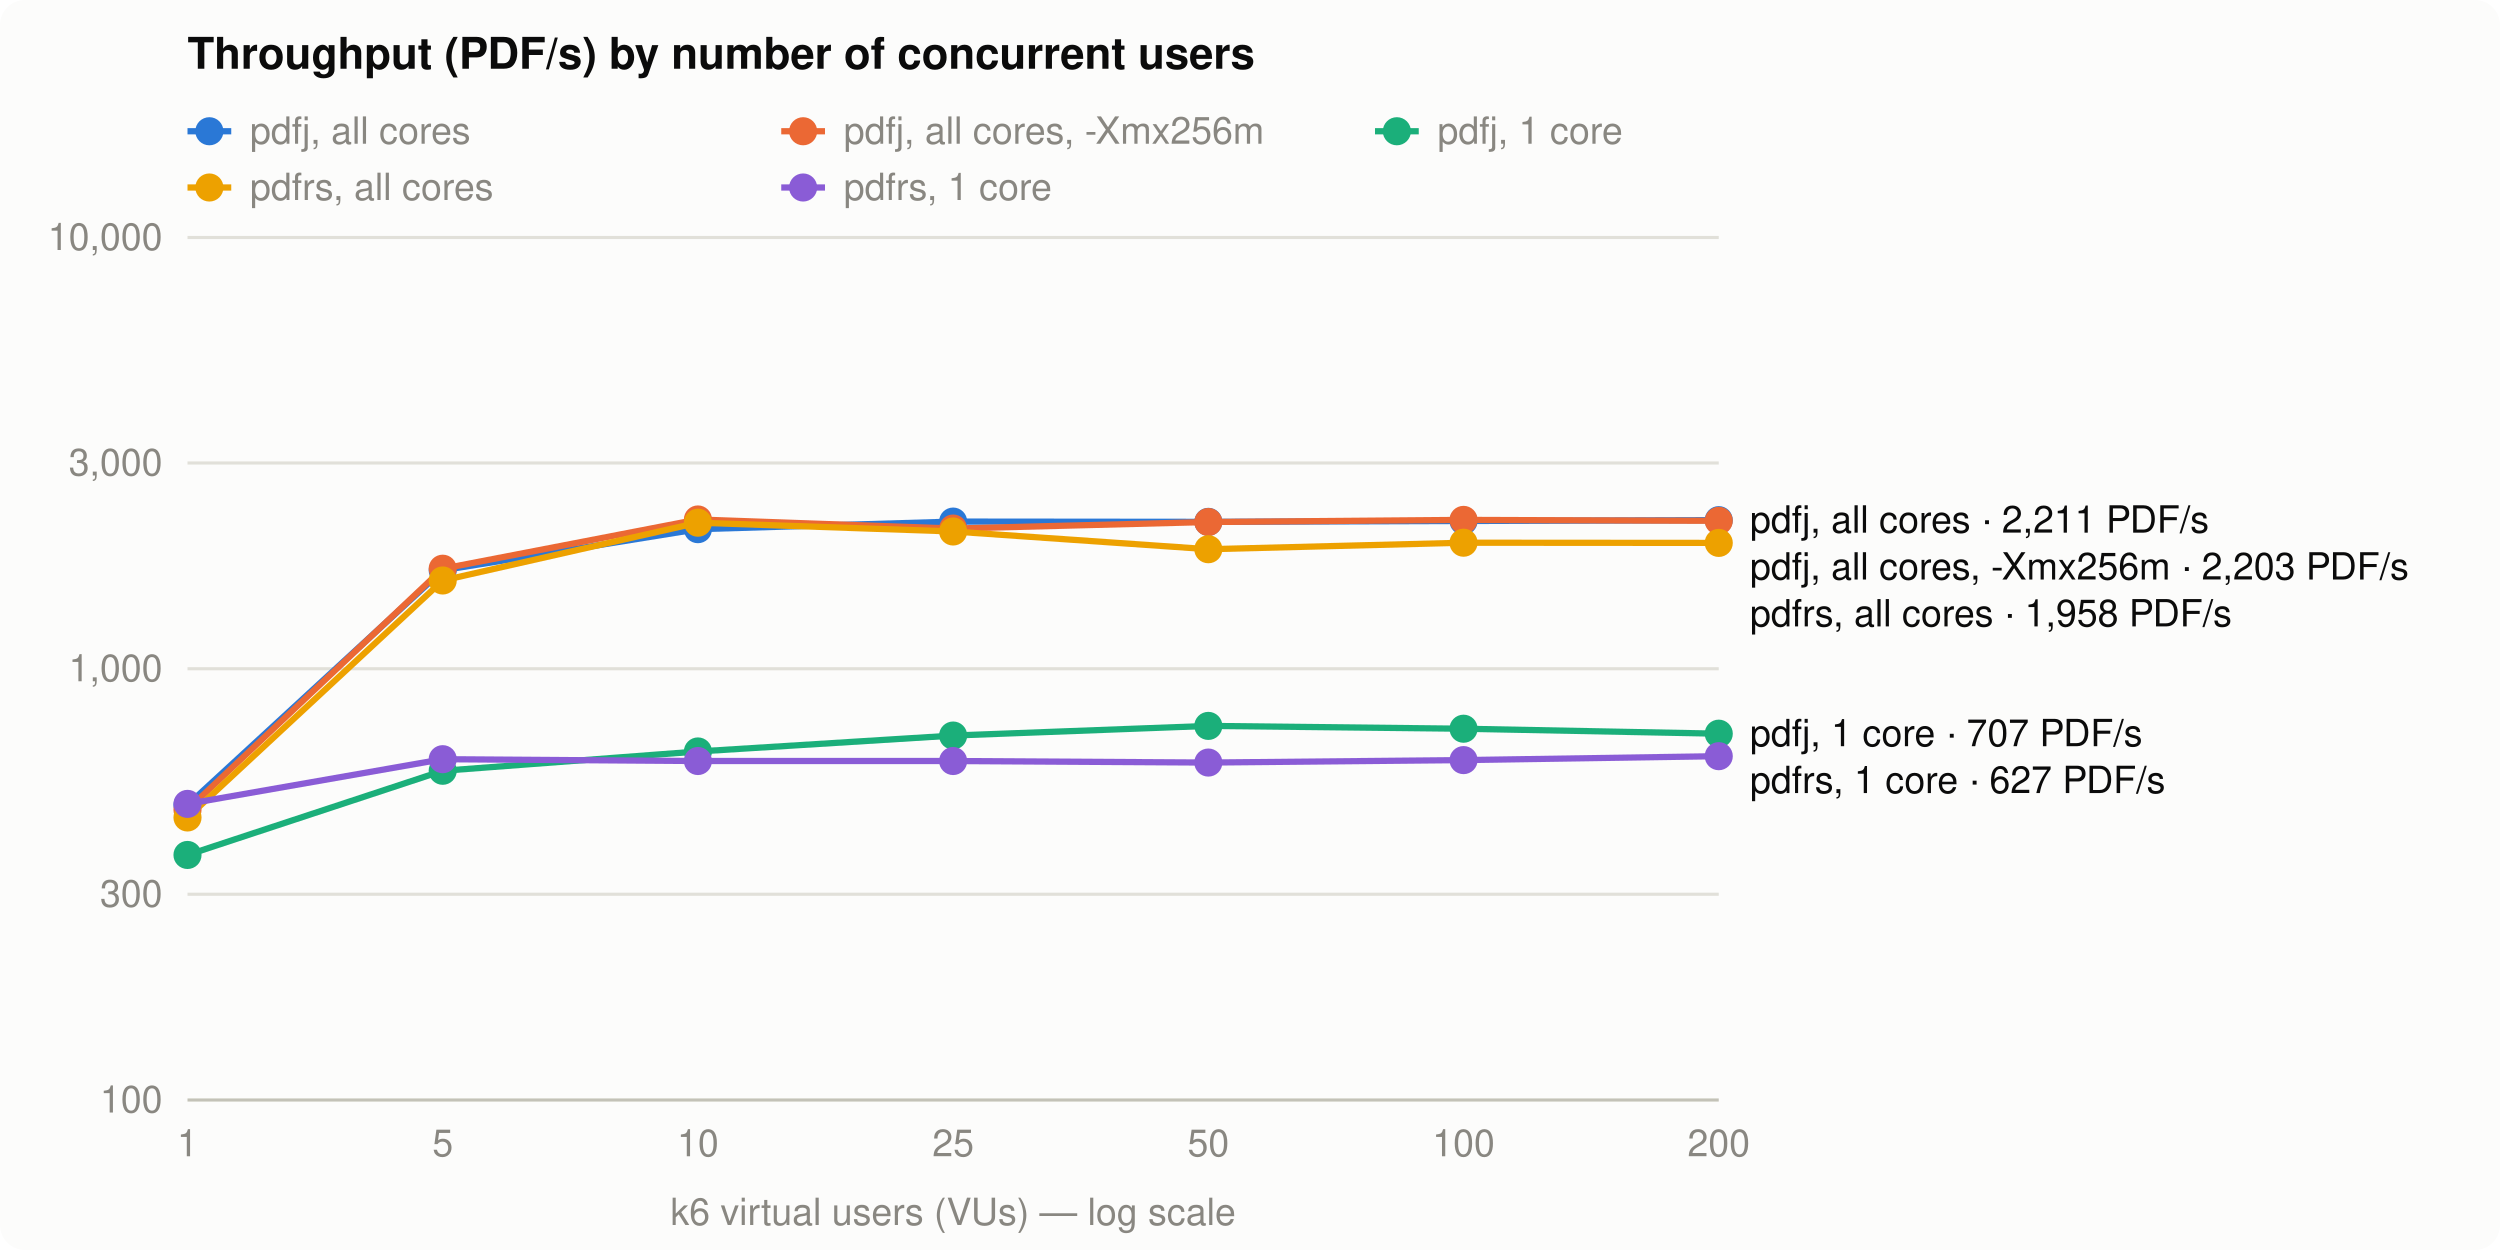
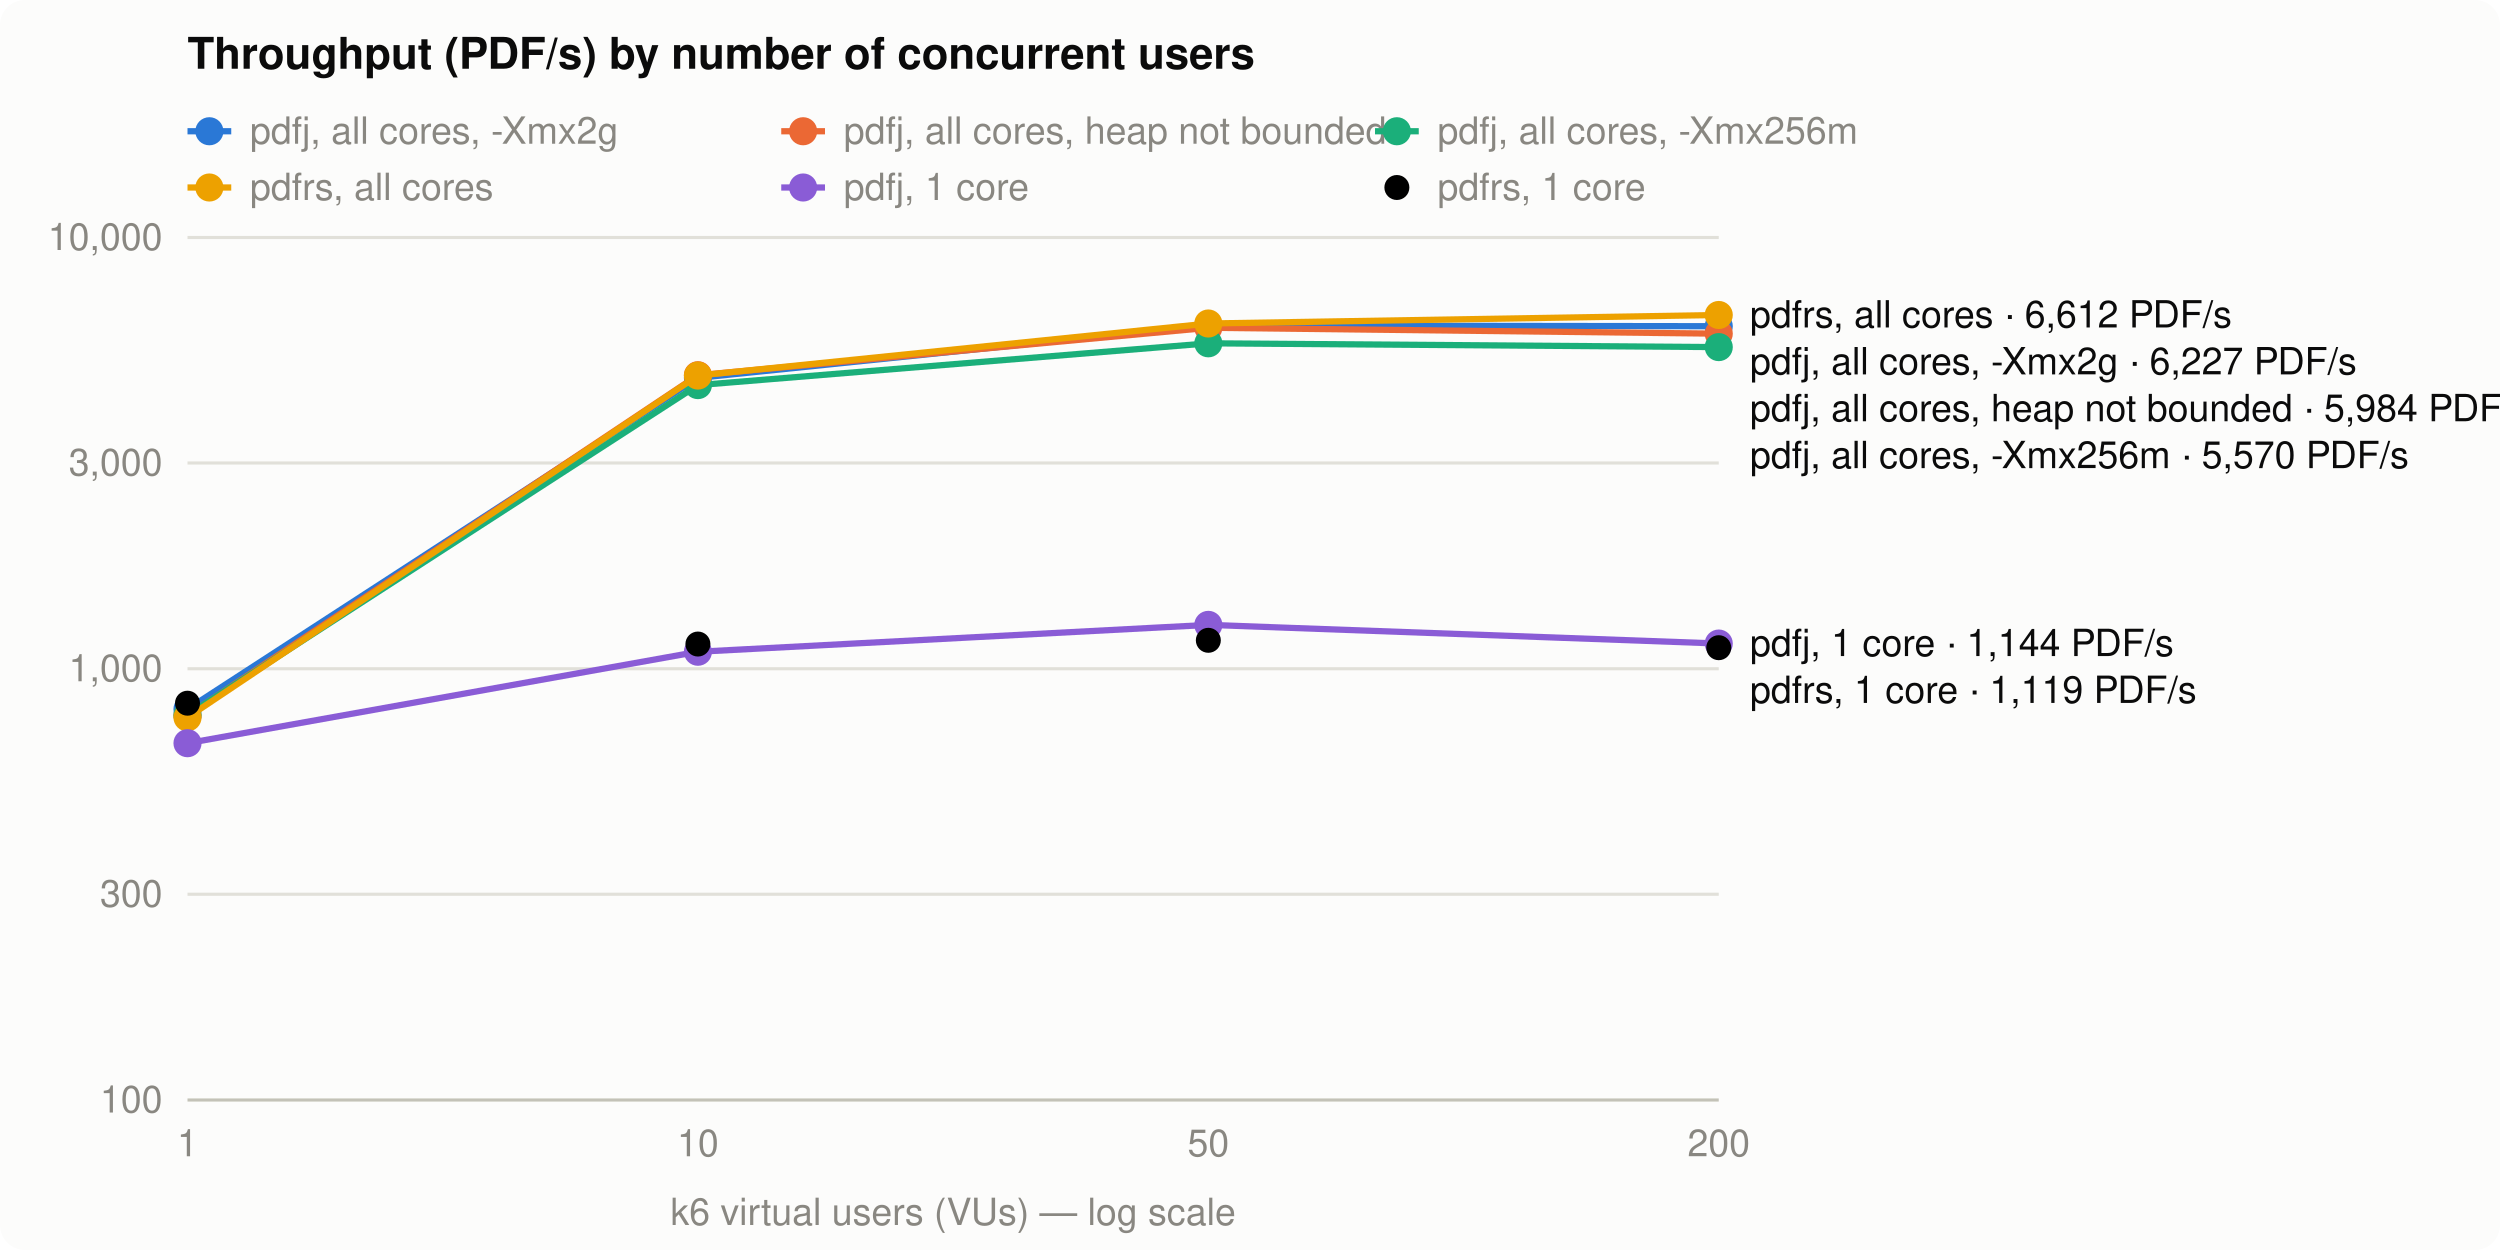
<svg xmlns="http://www.w3.org/2000/svg" viewBox="0 0 800 400" width="800" font-family="-apple-system, Segoe UI, Helvetica, sans-serif" font-size="12">
  <style>
  .bg{fill:#fcfcfb} .ink{fill:#0b0b0b} .muted{fill:#898781} .grid{stroke:#e1e0d9} .axis{stroke:#c3c2b7}
  .s1{stroke:#2a78d6;fill:#2a78d6} .s2{stroke:#eb6834;fill:#eb6834} .s3{stroke:#1baf7a;fill:#1baf7a} .s4{stroke:#eda100;fill:#eda100} .s5{stroke:#8a5cd6;fill:#8a5cd6}
  @media (prefers-color-scheme: dark){
    .bg{fill:#1a1a19} .ink{fill:#f0efec} .grid{stroke:#2c2c2a} .axis{stroke:#383835}
    .s1{stroke:#3987e5;fill:#3987e5} .s2{stroke:#d95926;fill:#d95926} .s3{stroke:#199e70;fill:#199e70} .s4{stroke:#c98500;fill:#c98500} .s5{stroke:#9b6fe3;fill:#9b6fe3}
  }
</style>
  <rect class="bg" width="800" height="400" rx="8" />
  <text class="ink" x="60" y="22" font-size="14" font-weight="600">Throughput (PDF/s) by number of concurrent users</text>
  <g transform="translate(60,42)">
    <line class="s1" x1="0" x2="14" y1="0" y2="0" stroke-width="2" />
    <circle class="s1" cx="7" r="4" />
-     <text class="muted" x="20" y="4">pdfj, all cores</text>
+     <text class="muted" x="20" y="4">pdfj, all cores, -Xmx2g</text>
  </g>
  <g transform="translate(250,42)">
    <line class="s2" x1="0" x2="14" y1="0" y2="0" stroke-width="2" />
    <circle class="s2" cx="7" r="4" />
-     <text class="muted" x="20" y="4">pdfj, all cores, -Xmx256m</text>
+     <text class="muted" x="20" y="4">pdfj, all cores, heap not bounded</text>
  </g>
  <g transform="translate(440,42)">
    <line class="s3" x1="0" x2="14" y1="0" y2="0" stroke-width="2" />
    <circle class="s3" cx="7" r="4" />
-     <text class="muted" x="20" y="4">pdfj, 1 core</text>
+     <text class="muted" x="20" y="4">pdfj, all cores, -Xmx256m</text>
  </g>
  <g transform="translate(60,60)">
    <line class="s4" x1="0" x2="14" y1="0" y2="0" stroke-width="2" />
    <circle class="s4" cx="7" r="4" />
    <text class="muted" x="20" y="4">pdfrs, all cores</text>
  </g>
  <g transform="translate(250,60)">
    <line class="s5" x1="0" x2="14" y1="0" y2="0" stroke-width="2" />
    <circle class="s5" cx="7" r="4" />
+     <text class="muted" x="20" y="4">pdfj, 1 core</text>
+   </g>
+   <g transform="translate(440,60)">
+     <line class="s6" x1="0" x2="14" y1="0" y2="0" stroke-width="2" />
+     <circle class="s6" cx="7" r="4" />
    <text class="muted" x="20" y="4">pdfrs, 1 core</text>
  </g>
  <line class="axis" x1="60" x2="550" y1="352" y2="352" />
  <text class="muted" x="52" y="356" text-anchor="end">100</text>
  <line class="grid" x1="60" x2="550" y1="286.157" y2="286.157" />
  <text class="muted" x="52" y="290.157" text-anchor="end">300</text>
  <line class="grid" x1="60" x2="550" y1="214" y2="214" />
  <text class="muted" x="52" y="218" text-anchor="end">1,000</text>
  <line class="grid" x1="60" x2="550" y1="148.157" y2="148.157" />
  <text class="muted" x="52" y="152.157" text-anchor="end">3,000</text>
  <line class="grid" x1="60" x2="550" y1="76" y2="76" />
  <text class="muted" x="52" y="80" text-anchor="end">10,000</text>
  <text class="muted" x="60" y="370" text-anchor="middle">1</text>
-   <text class="muted" x="141.667" y="370" text-anchor="middle">5</text>
  <text class="muted" x="223.333" y="370" text-anchor="middle">10</text>
-   <text class="muted" x="305" y="370" text-anchor="middle">25</text>
  <text class="muted" x="386.667" y="370" text-anchor="middle">50</text>
-   <text class="muted" x="468.333" y="370" text-anchor="middle">100</text>
  <text class="muted" x="550" y="370" text-anchor="middle">200</text>
  <text class="muted" x="305" y="392" text-anchor="middle">k6 virtual users (VUs) — log scale</text>
-   <polyline class="s1" style="fill:none" stroke-width="2" stroke-linejoin="round" points="60,257.615 141.667,182.481 223.333,169.334 305,166.909 386.667,166.991 468.333,166.718 550,166.447" />
-   <circle class="s1" cx="60" cy="257.615" r="4" />
-   <circle class="s1" cx="141.667" cy="182.481" r="4" />
-   <circle class="s1" cx="223.333" cy="169.334" r="4" />
-   <circle class="s1" cx="305" cy="166.909" r="4" />
-   <circle class="s1" cx="386.667" cy="166.991" r="4" />
-   <circle class="s1" cx="468.333" cy="166.718" r="4" />
-   <circle class="s1" cx="550" cy="166.447" r="4" />
-   <polyline class="s2" style="fill:none" stroke-width="2" stroke-linejoin="round" points="60,259.123 141.667,181.987 223.333,166.23 305,169.136 386.667,167.046 468.333,166.365 550,166.664" />
-   <circle class="s2" cx="60" cy="259.123" r="4" />
-   <circle class="s2" cx="141.667" cy="181.987" r="4" />
-   <circle class="s2" cx="223.333" cy="166.23" r="4" />
-   <circle class="s2" cx="305" cy="169.136" r="4" />
-   <circle class="s2" cx="386.667" cy="167.046" r="4" />
-   <circle class="s2" cx="468.333" cy="166.365" r="4" />
-   <circle class="s2" cx="550" cy="166.664" r="4" />
-   <polyline class="s3" style="fill:none" stroke-width="2" stroke-linejoin="round" points="60,273.588 141.667,246.647 223.333,240.467 305,235.376 386.667,232.289 468.333,233.191 550,234.78" />
-   <circle class="s3" cx="60" cy="273.588" r="4" />
-   <circle class="s3" cx="141.667" cy="246.647" r="4" />
-   <circle class="s3" cx="223.333" cy="240.467" r="4" />
-   <circle class="s3" cx="305" cy="235.376" r="4" />
-   <circle class="s3" cx="386.667" cy="232.289" r="4" />
-   <circle class="s3" cx="468.333" cy="233.191" r="4" />
-   <circle class="s3" cx="550" cy="234.78" r="4" />
-   <polyline class="s4" style="fill:none" stroke-width="2" stroke-linejoin="round" points="60,261.591 141.667,185.757 223.333,167.266 305,170.078 386.667,175.753 468.333,173.669 550,173.73" />
-   <circle class="s4" cx="60" cy="261.591" r="4" />
-   <circle class="s4" cx="141.667" cy="185.757" r="4" />
-   <circle class="s4" cx="223.333" cy="167.266" r="4" />
-   <circle class="s4" cx="305" cy="170.078" r="4" />
-   <circle class="s4" cx="386.667" cy="175.753" r="4" />
-   <circle class="s4" cx="468.333" cy="173.669" r="4" />
-   <circle class="s4" cx="550" cy="173.73" r="4" />
-   <polyline class="s5" style="fill:none" stroke-width="2" stroke-linejoin="round" points="60,257.244 141.667,242.941 223.333,243.526 305,243.526 386.667,244.019 468.333,243.233 550,241.977" />
-   <circle class="s5" cx="60" cy="257.244" r="4" />
-   <circle class="s5" cx="141.667" cy="242.941" r="4" />
-   <circle class="s5" cx="223.333" cy="243.526" r="4" />
-   <circle class="s5" cx="305" cy="243.526" r="4" />
-   <circle class="s5" cx="386.667" cy="244.019" r="4" />
-   <circle class="s5" cx="468.333" cy="243.233" r="4" />
-   <circle class="s5" cx="550" cy="241.977" r="4" />
-   <text class="ink" x="560" y="170.447">pdfj, all cores · 2,211 PDF/s</text>
-   <text class="ink" x="560" y="185.447">pdfj, all cores, -Xmx256m · 2,203 PDF/s</text>
-   <text class="ink" x="560" y="200.447">pdfrs, all cores · 1,958 PDF/s</text>
-   <text class="ink" x="560" y="238.78">pdfj, 1 core · 707 PDF/s</text>
-   <text class="ink" x="560" y="253.78">pdfrs, 1 core · 627 PDF/s</text>
+   <polyline class="s1" style="fill:none" stroke-width="2" stroke-linejoin="round" points="60,226.926 223.333,120.92 386.667,104.149 550,104.39" />
+   <circle class="s1" cx="60" cy="226.926" r="4" />
+   <circle class="s1" cx="223.333" cy="120.92" r="4" />
+   <circle class="s1" cx="386.667" cy="104.149" r="4" />
+   <circle class="s1" cx="550" cy="104.39" r="4" />
+   <polyline class="s2" style="fill:none" stroke-width="2" stroke-linejoin="round" points="60,228.968 223.333,120.064 386.667,104.892 550,106.775" />
+   <circle class="s2" cx="60" cy="228.968" r="4" />
+   <circle class="s2" cx="223.333" cy="120.064" r="4" />
+   <circle class="s2" cx="386.667" cy="104.892" r="4" />
+   <circle class="s2" cx="550" cy="106.775" r="4" />
+   <polyline class="s3" style="fill:none" stroke-width="2" stroke-linejoin="round" points="60,228.814 223.333,123.234 386.667,109.858 550,111.072" />
+   <circle class="s3" cx="60" cy="228.814" r="4" />
+   <circle class="s3" cx="223.333" cy="123.234" r="4" />
+   <circle class="s3" cx="386.667" cy="109.858" r="4" />
+   <circle class="s3" cx="550" cy="111.072" r="4" />
+   <polyline class="s4" style="fill:none" stroke-width="2" stroke-linejoin="round" points="60,229.586 223.333,120.176 386.667,103.52 550,100.794" />
+   <circle class="s4" cx="60" cy="229.586" r="4" />
+   <circle class="s4" cx="223.333" cy="120.176" r="4" />
+   <circle class="s4" cx="386.667" cy="103.52" r="4" />
+   <circle class="s4" cx="550" cy="100.794" r="4" />
+   <polyline class="s5" style="fill:none" stroke-width="2" stroke-linejoin="round" points="60,237.823 223.333,208.561 386.667,199.959 550,205.937" />
+   <circle class="s5" cx="60" cy="237.823" r="4" />
+   <circle class="s5" cx="223.333" cy="208.561" r="4" />
+   <circle class="s5" cx="386.667" cy="199.959" r="4" />
+   <circle class="s5" cx="550" cy="205.937" r="4" />
+   <polyline class="s6" style="fill:none" stroke-width="2" stroke-linejoin="round" points="60,225.023 223.333,206.095 386.667,204.898 550,207.261" />
+   <circle class="s6" cx="60" cy="225.023" r="4" />
+   <circle class="s6" cx="223.333" cy="206.095" r="4" />
+   <circle class="s6" cx="386.667" cy="204.898" r="4" />
+   <circle class="s6" cx="550" cy="207.261" r="4" />
+   <text class="ink" x="560" y="104.794">pdfrs, all cores · 6,612 PDF/s</text>
+   <text class="ink" x="560" y="119.794">pdfj, all cores, -Xmx2g · 6,227 PDF/s</text>
+   <text class="ink" x="560" y="134.794">pdfj, all cores, heap not bounded · 5,984 PDF/s</text>
+   <text class="ink" x="560" y="149.794">pdfj, all cores, -Xmx256m · 5,570 PDF/s</text>
+   <text class="ink" x="560" y="209.937">pdfj, 1 core · 1,144 PDF/s</text>
+   <text class="ink" x="560" y="224.937">pdfrs, 1 core · 1,119 PDF/s</text>
</svg>
